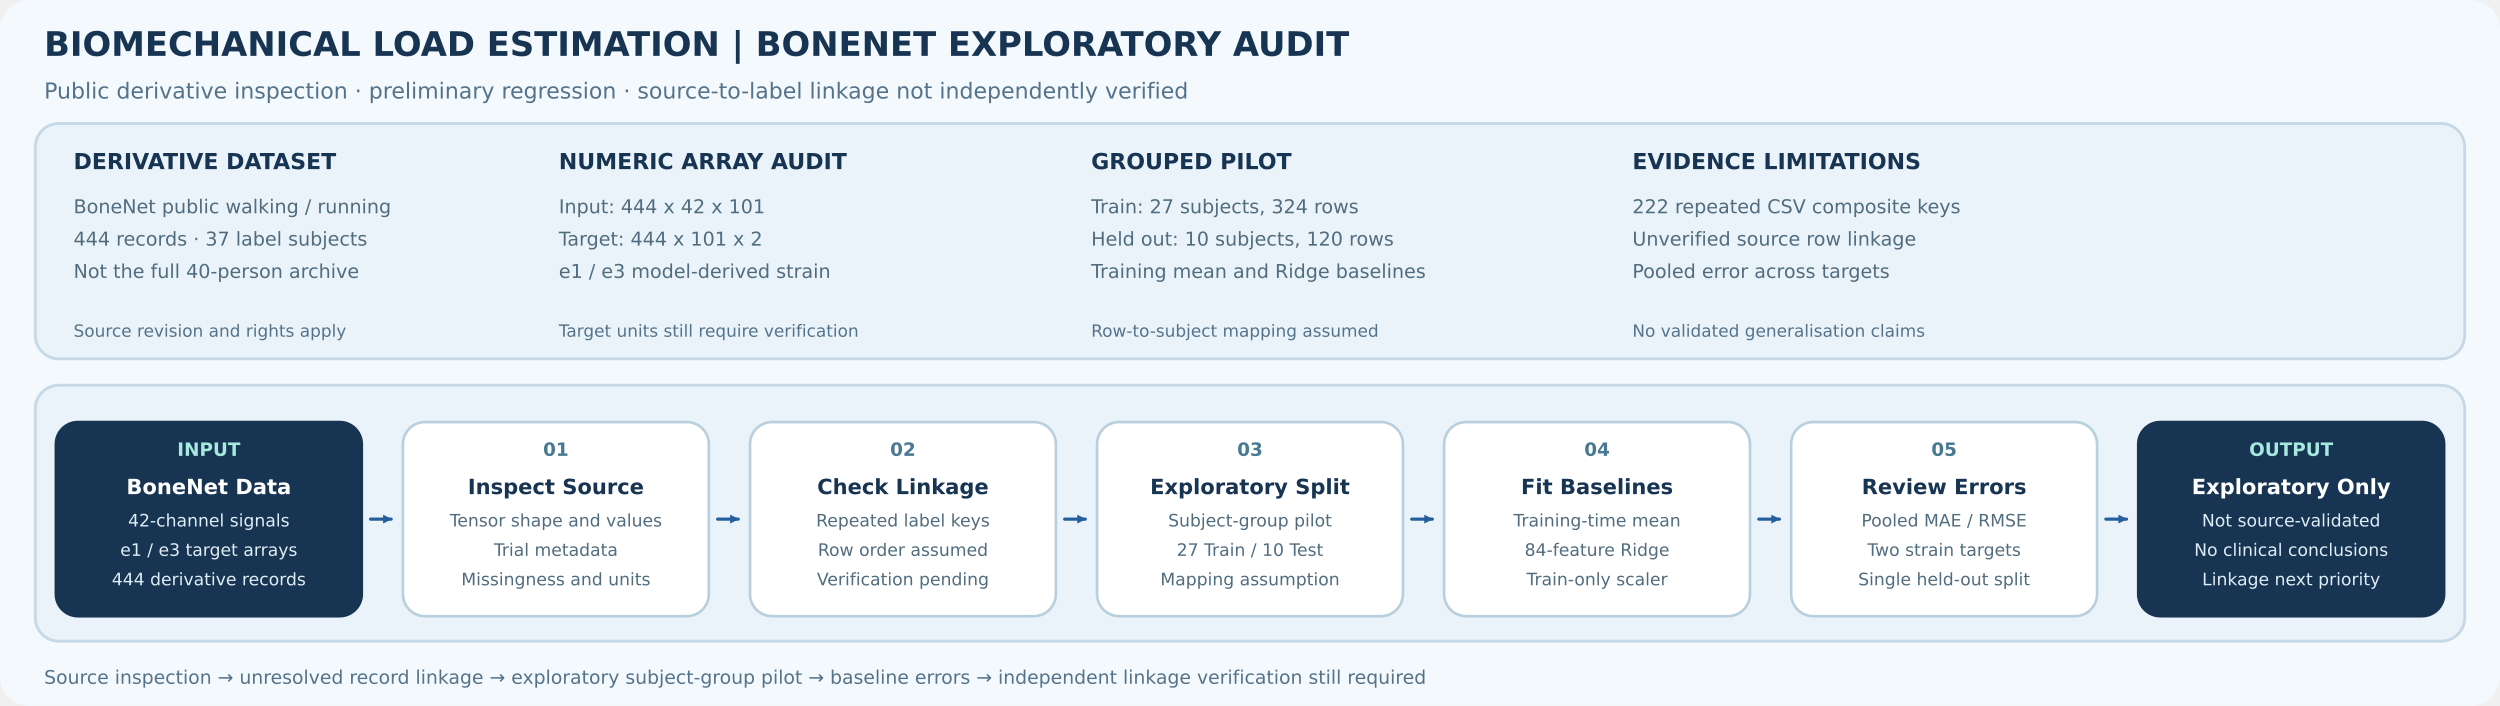
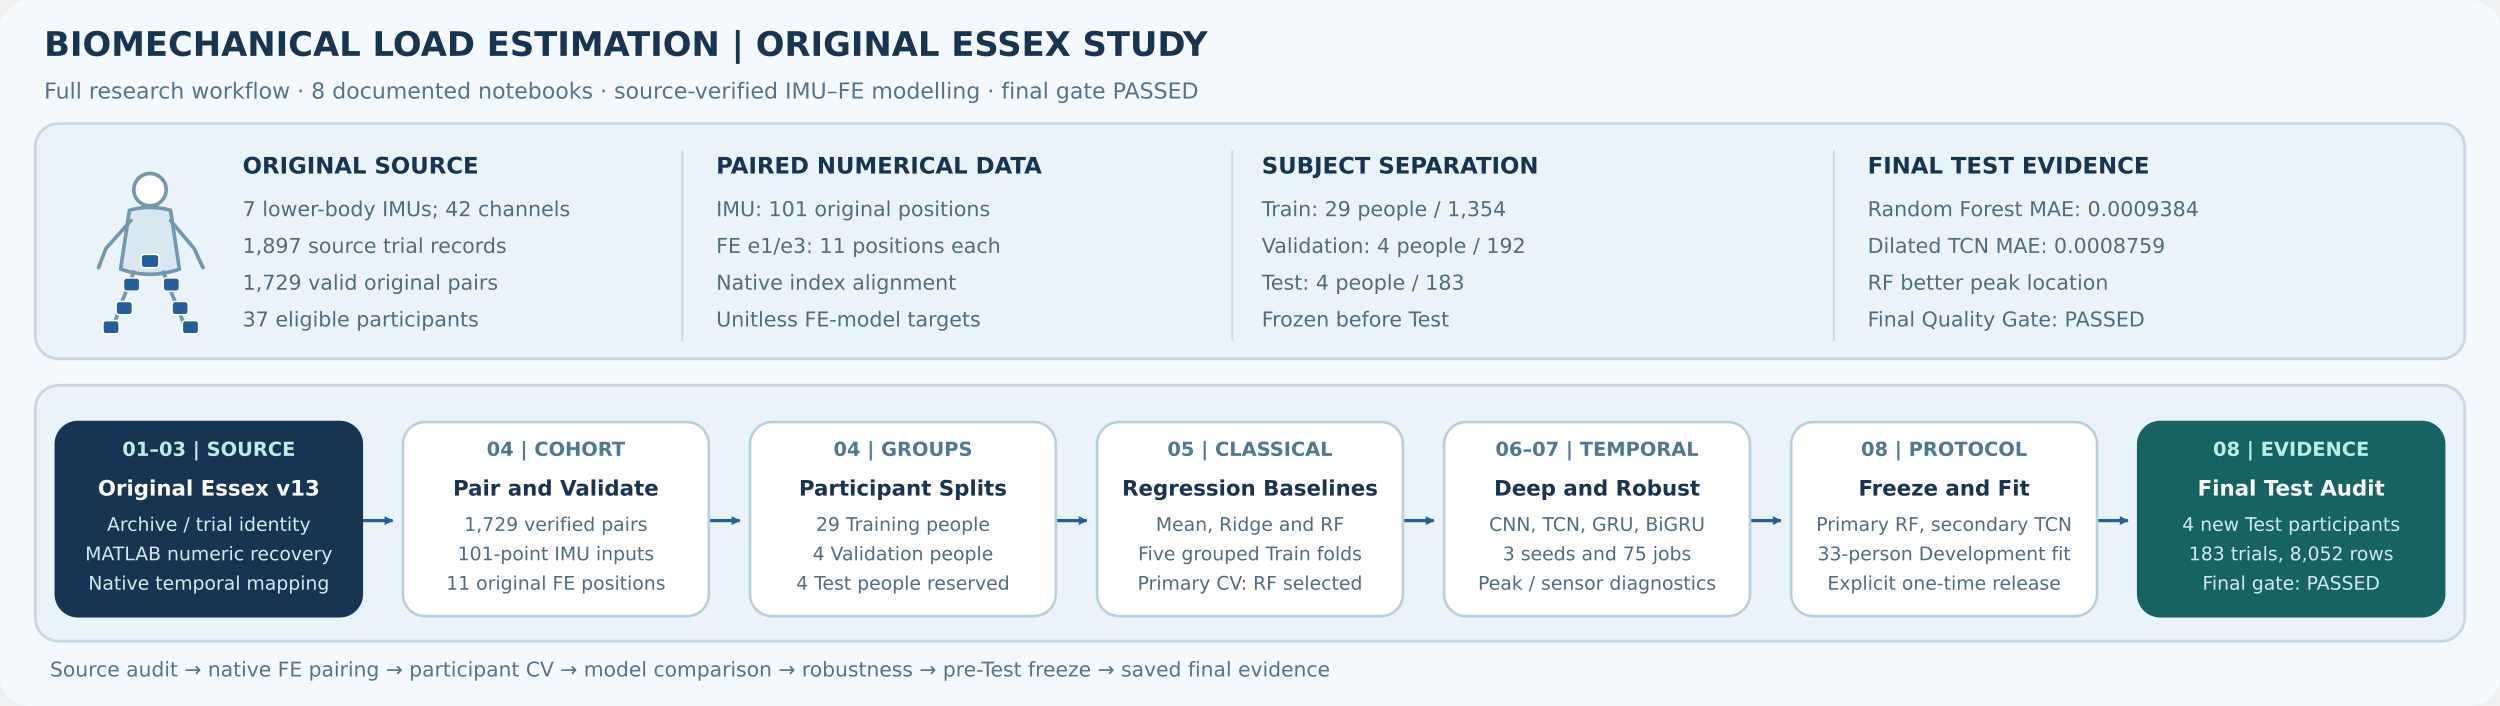
- <svg xmlns="http://www.w3.org/2000/svg" width="1700" height="480" viewBox="0 0 1700 480" role="img" aria-labelledby="title desc">
+ <svg xmlns="http://www.w3.org/2000/svg" width="1700" height="480" viewBox="0 0 1700 480" role="img" aria-labelledby="study-title study-desc">
  <defs>
    <marker id="small-arrow" markerUnits="userSpaceOnUse" markerWidth="6" markerHeight="6" refX="5.5" refY="3" orient="auto">
      <path d="M0 0 L6 3 L0 6 Z" fill="#245E9D" />
    </marker>
  </defs>
-   <rect width="1700" height="480" rx="20" fill="#F4F9FD" />
+   <rect x="0" y="0" width="1700" height="480" rx="20" fill="#F4F9FD" />
  <g font-family="DejaVu Sans, Arial, sans-serif">
-     <text x="30" y="38" font-size="23" fill="#173453" font-weight="700">BIOMECHANICAL LOAD ESTIMATION | BONENET EXPLORATORY AUDIT</text>
-     <text x="30" y="67" font-size="15" fill="#54738A">Public derivative inspection · preliminary regression · source-to-label linkage not independently verified</text>
+     <text x="30" y="38" font-size="23" font-weight="700" fill="#173453">BIOMECHANICAL LOAD ESTIMATION | ORIGINAL ESSEX STUDY</text>
+     <text x="30" y="67" font-size="15" fill="#54738A">Full research workflow · 8 documented notebooks · source-verified IMU–FE modelling · final gate PASSED</text>
    <rect x="24" y="84" width="1652" height="160" rx="16" fill="#EAF3FA" stroke="#C7D9E6" stroke-width="2" />
    <rect x="24" y="262" width="1652" height="174" rx="16" fill="#EAF3FA" stroke="#C7D9E6" stroke-width="2" />
-     <g aria-label="Four study context panels">
-       <g aria-label="DERIVATIVE DATASET">
-         <text x="50" y="115" font-size="15" fill="#173453" font-weight="700">DERIVATIVE DATASET</text>
-         <text x="50" y="145" font-size="13" fill="#506C7E">BoneNet public walking / running</text>
-         <text x="50" y="167" font-size="13" fill="#506C7E">444 records · 37 label subjects</text>
-         <text x="50" y="189" font-size="13" fill="#506C7E">Not the full 40-person archive</text>
-         <text x="50" y="229" font-size="11.5" fill="#54738A">Source revision and rights apply</text>
+     <g stroke="#7298B0" stroke-width="2.5" stroke-linecap="round" stroke-linejoin="round">
+       <circle cx="102" cy="129" r="11" fill="#FFFFFF" />
+       <path d="M88 143 Q102 139 116 143 L122 183 Q102 190 82 183 Z" fill="#D9E7F1" />
+       <path d="M89 150 L72 169 L67 182 M116 150 L132 169 L138 182 M91 185 L83 205 L76 225 M111 185 L119 205 L127 225" fill="none" />
+     </g>
+     <g fill="#245E9D" stroke="#FFFFFF" stroke-width="1">
+       <rect x="96" y="173" width="12" height="9" rx="2" />
+       <rect x="84" y="189" width="11" height="9" rx="2" />
+       <rect x="111" y="189" width="11" height="9" rx="2" />
+       <rect x="79" y="205" width="11" height="9" rx="2" />
+       <rect x="117" y="205" width="11" height="9" rx="2" />
+       <rect x="70" y="218" width="11" height="9" rx="2" />
+       <rect x="124" y="218" width="11" height="9" rx="2" />
+     </g>
+     <g stroke="#C7D9E6" stroke-width="1.3">
+       <path d="M464 102 V232" />
+       <path d="M838 102 V232" />
+       <path d="M1247 102 V232" />
+     </g>
+     <text x="165" y="118" font-size="15.5" font-weight="700" fill="#173453">ORIGINAL SOURCE</text>
+     <text x="165" y="147" font-size="14" fill="#506C7E">7 lower-body IMUs; 42 channels</text>
+     <text x="165" y="172" font-size="14" fill="#506C7E">1,897 source trial records</text>
+     <text x="165" y="197" font-size="14" fill="#506C7E">1,729 valid original pairs</text>
+     <text x="165" y="222" font-size="14" fill="#506C7E">37 eligible participants</text>
+     <text x="487" y="118" font-size="15.5" font-weight="700" fill="#173453">PAIRED NUMERICAL DATA</text>
+     <text x="487" y="147" font-size="14" fill="#506C7E">IMU: 101 original positions</text>
+     <text x="487" y="172" font-size="14" fill="#506C7E">FE e1/e3: 11 positions each</text>
+     <text x="487" y="197" font-size="14" fill="#506C7E">Native index alignment</text>
+     <text x="487" y="222" font-size="14" fill="#506C7E">Unitless FE-model targets</text>
+     <text x="858" y="118" font-size="15.5" font-weight="700" fill="#173453">SUBJECT SEPARATION</text>
+     <text x="858" y="147" font-size="14" fill="#506C7E">Train: 29 people / 1,354</text>
+     <text x="858" y="172" font-size="14" fill="#506C7E">Validation: 4 people / 192</text>
+     <text x="858" y="197" font-size="14" fill="#506C7E">Test: 4 people / 183</text>
+     <text x="858" y="222" font-size="14" fill="#506C7E">Frozen before Test</text>
+     <text x="1270" y="118" font-size="15.5" font-weight="700" fill="#173453">FINAL TEST EVIDENCE</text>
+     <text x="1270" y="147" font-size="14" fill="#506C7E">Random Forest MAE: 0.0009384</text>
+     <text x="1270" y="172" font-size="14" fill="#506C7E">Dilated TCN MAE: 0.0008759</text>
+     <text x="1270" y="197" font-size="14" fill="#506C7E">RF better peak location</text>
+     <text x="1270" y="222" font-size="14" fill="#506C7E">Final Quality Gate: PASSED</text>
+     <g aria-label="Sequential source-verified research workflow">
+       <path d="M246 354 H267" fill="none" stroke="#245E9D" stroke-width="2.2" marker-end="url(#small-arrow)" />
+       <path d="M482 354 H503" fill="none" stroke="#245E9D" stroke-width="2.2" marker-end="url(#small-arrow)" />
+       <path d="M718 354 H739" fill="none" stroke="#245E9D" stroke-width="2.2" marker-end="url(#small-arrow)" />
+       <path d="M954 354 H975" fill="none" stroke="#245E9D" stroke-width="2.2" marker-end="url(#small-arrow)" />
+       <path d="M1190 354 H1211" fill="none" stroke="#245E9D" stroke-width="2.2" marker-end="url(#small-arrow)" />
+       <path d="M1426 354 H1447" fill="none" stroke="#245E9D" stroke-width="2.2" marker-end="url(#small-arrow)" />
+       <g role="group" aria-label="Original Essex v13">
+         <rect x="38" y="287" width="208" height="132" rx="15" fill="#173453" stroke="#173453" stroke-width="1.8" />
+         <text x="142" y="310" font-size="13.2" fill="#BCEDE5" font-weight="700" text-anchor="middle">01–03 | SOURCE</text>
+         <text x="142" y="337" font-size="14.5" font-weight="700" fill="#FFFFFF" text-anchor="middle">Original Essex v13</text>
+         <text x="142" y="361" font-size="12.8" fill="#D2E9EE" text-anchor="middle">Archive / trial identity</text>
+         <text x="142" y="381" font-size="12.8" fill="#D2E9EE" text-anchor="middle">MATLAB numeric recovery</text>
+         <text x="142" y="401" font-size="12.8" fill="#D2E9EE" text-anchor="middle">Native temporal mapping</text>
      </g>
-       <g aria-label="NUMERIC ARRAY AUDIT">
-         <text x="380" y="115" font-size="15" fill="#173453" font-weight="700">NUMERIC ARRAY AUDIT</text>
-         <text x="380" y="145" font-size="13" fill="#506C7E">Input: 444 x 42 x 101</text>
-         <text x="380" y="167" font-size="13" fill="#506C7E">Target: 444 x 101 x 2</text>
-         <text x="380" y="189" font-size="13" fill="#506C7E">e1 / e3 model-derived strain</text>
-         <text x="380" y="229" font-size="11.5" fill="#54738A">Target units still require verification</text>
+       <g role="group" aria-label="Pair and Validate">
+         <rect x="274" y="287" width="208" height="132" rx="15" fill="#FFFFFF" stroke="#B8CFDE" stroke-width="1.8" />
+         <text x="378" y="310" font-size="13.2" fill="#4C7A92" font-weight="700" text-anchor="middle">04 | COHORT</text>
+         <text x="378" y="337" font-size="14.5" font-weight="700" fill="#173453" text-anchor="middle">Pair and Validate</text>
+         <text x="378" y="361" font-size="12.8" fill="#506C7E" text-anchor="middle">1,729 verified pairs</text>
+         <text x="378" y="381" font-size="12.8" fill="#506C7E" text-anchor="middle">101-point IMU inputs</text>
+         <text x="378" y="401" font-size="12.8" fill="#506C7E" text-anchor="middle">11 original FE positions</text>
      </g>
-       <g aria-label="GROUPED PILOT">
-         <text x="742" y="115" font-size="15" fill="#173453" font-weight="700">GROUPED PILOT</text>
-         <text x="742" y="145" font-size="13" fill="#506C7E">Train: 27 subjects, 324 rows</text>
-         <text x="742" y="167" font-size="13" fill="#506C7E">Held out: 10 subjects, 120 rows</text>
-         <text x="742" y="189" font-size="13" fill="#506C7E">Training mean and Ridge baselines</text>
-         <text x="742" y="229" font-size="11.5" fill="#54738A">Row-to-subject mapping assumed</text>
+       <g role="group" aria-label="Participant Splits">
+         <rect x="510" y="287" width="208" height="132" rx="15" fill="#FFFFFF" stroke="#B8CFDE" stroke-width="1.8" />
+         <text x="614" y="310" font-size="13.2" fill="#4C7A92" font-weight="700" text-anchor="middle">04 | GROUPS</text>
+         <text x="614" y="337" font-size="14.5" font-weight="700" fill="#173453" text-anchor="middle">Participant Splits</text>
+         <text x="614" y="361" font-size="12.8" fill="#506C7E" text-anchor="middle">29 Training people</text>
+         <text x="614" y="381" font-size="12.8" fill="#506C7E" text-anchor="middle">4 Validation people</text>
+         <text x="614" y="401" font-size="12.8" fill="#506C7E" text-anchor="middle">4 Test people reserved</text>
      </g>
-       <g aria-label="EVIDENCE LIMITATIONS">
-         <text x="1110" y="115" font-size="15" fill="#173453" font-weight="700">EVIDENCE LIMITATIONS</text>
-         <text x="1110" y="145" font-size="13" fill="#506C7E">222 repeated CSV composite keys</text>
-         <text x="1110" y="167" font-size="13" fill="#506C7E">Unverified source row linkage</text>
-         <text x="1110" y="189" font-size="13" fill="#506C7E">Pooled error across targets</text>
-         <text x="1110" y="229" font-size="11.5" fill="#54738A">No validated generalisation claims</text>
+       <g role="group" aria-label="Regression Baselines">
+         <rect x="746" y="287" width="208" height="132" rx="15" fill="#FFFFFF" stroke="#B8CFDE" stroke-width="1.8" />
+         <text x="850" y="310" font-size="13.2" fill="#4C7A92" font-weight="700" text-anchor="middle">05 | CLASSICAL</text>
+         <text x="850" y="337" font-size="14.5" font-weight="700" fill="#173453" text-anchor="middle">Regression Baselines</text>
+         <text x="850" y="361" font-size="12.8" fill="#506C7E" text-anchor="middle">Mean, Ridge and RF</text>
+         <text x="850" y="381" font-size="12.8" fill="#506C7E" text-anchor="middle">Five grouped Train folds</text>
+         <text x="850" y="401" font-size="12.8" fill="#506C7E" text-anchor="middle">Primary CV: RF selected</text>
+       </g>
+       <g role="group" aria-label="Deep and Robust">
+         <rect x="982" y="287" width="208" height="132" rx="15" fill="#FFFFFF" stroke="#B8CFDE" stroke-width="1.8" />
+         <text x="1086" y="310" font-size="13.2" fill="#4C7A92" font-weight="700" text-anchor="middle">06–07 | TEMPORAL</text>
+         <text x="1086" y="337" font-size="14.5" font-weight="700" fill="#173453" text-anchor="middle">Deep and Robust</text>
+         <text x="1086" y="361" font-size="12.8" fill="#506C7E" text-anchor="middle">CNN, TCN, GRU, BiGRU</text>
+         <text x="1086" y="381" font-size="12.8" fill="#506C7E" text-anchor="middle">3 seeds and 75 jobs</text>
+         <text x="1086" y="401" font-size="12.8" fill="#506C7E" text-anchor="middle">Peak / sensor diagnostics</text>
+       </g>
+       <g role="group" aria-label="Freeze and Fit">
+         <rect x="1218" y="287" width="208" height="132" rx="15" fill="#FFFFFF" stroke="#B8CFDE" stroke-width="1.8" />
+         <text x="1322" y="310" font-size="13.2" fill="#4C7A92" font-weight="700" text-anchor="middle">08 | PROTOCOL</text>
+         <text x="1322" y="337" font-size="14.5" font-weight="700" fill="#173453" text-anchor="middle">Freeze and Fit</text>
+         <text x="1322" y="361" font-size="12.8" fill="#506C7E" text-anchor="middle">Primary RF, secondary TCN</text>
+         <text x="1322" y="381" font-size="12.8" fill="#506C7E" text-anchor="middle">33-person Development fit</text>
+         <text x="1322" y="401" font-size="12.8" fill="#506C7E" text-anchor="middle">Explicit one-time release</text>
+       </g>
+       <g role="group" aria-label="Final Test Audit">
+         <rect x="1454" y="287" width="208" height="132" rx="15" fill="#176363" stroke="#176363" stroke-width="1.8" />
+         <text x="1558" y="310" font-size="13.2" fill="#BCEDE5" font-weight="700" text-anchor="middle">08 | EVIDENCE</text>
+         <text x="1558" y="337" font-size="14.5" font-weight="700" fill="#FFFFFF" text-anchor="middle">Final Test Audit</text>
+         <text x="1558" y="361" font-size="12.8" fill="#D2E9EE" text-anchor="middle">4 new Test participants</text>
+         <text x="1558" y="381" font-size="12.8" fill="#D2E9EE" text-anchor="middle">183 trials, 8,052 rows</text>
+         <text x="1558" y="401" font-size="12.8" fill="#D2E9EE" text-anchor="middle">Final gate: PASSED</text>
      </g>
    </g>
-     <g aria-label="Six horizontal scientific workflow arrows">
-       <path d="M252 353 H266" fill="none" stroke="#245E9D" stroke-width="2.2" stroke-linecap="round" marker-end="url(#small-arrow)" />
-       <path d="M488 353 H502" fill="none" stroke="#245E9D" stroke-width="2.2" stroke-linecap="round" marker-end="url(#small-arrow)" />
-       <path d="M724 353 H738" fill="none" stroke="#245E9D" stroke-width="2.2" stroke-linecap="round" marker-end="url(#small-arrow)" />
-       <path d="M960 353 H974" fill="none" stroke="#245E9D" stroke-width="2.2" stroke-linecap="round" marker-end="url(#small-arrow)" />
-       <path d="M1196 353 H1210" fill="none" stroke="#245E9D" stroke-width="2.2" stroke-linecap="round" marker-end="url(#small-arrow)" />
-       <path d="M1432 353 H1446" fill="none" stroke="#245E9D" stroke-width="2.2" stroke-linecap="round" marker-end="url(#small-arrow)" />
-     </g>
-     <g aria-label="Seven research process blocks">
-       <g class="process-block" aria-label="BoneNet Data">
-         <rect x="38" y="287" width="208" height="132" rx="15" fill="#173453" stroke="#173453" stroke-width="1.8" />
-         <text x="142" y="310" font-size="12.5" fill="#A7E9DF" font-weight="700" text-anchor="middle">INPUT</text>
-         <text x="142" y="336" font-size="14.3" fill="#FFFFFF" font-weight="700" text-anchor="middle">BoneNet Data</text>
-         <text x="142" y="358" font-size="11.7" fill="#DFEDF4" text-anchor="middle">42-channel signals</text>
-         <text x="142" y="378" font-size="11.7" fill="#DFEDF4" text-anchor="middle">e1 / e3 target arrays</text>
-         <text x="142" y="398" font-size="11.7" fill="#DFEDF4" text-anchor="middle">444 derivative records</text>
-       </g>
-       <g class="process-block" aria-label="Inspect Source">
-         <rect x="274" y="287" width="208" height="132" rx="15" fill="#FFFFFF" stroke="#B8CFDE" stroke-width="1.8" />
-         <text x="378" y="310" font-size="12.5" fill="#497992" font-weight="700" text-anchor="middle">01</text>
-         <text x="378" y="336" font-size="14.3" fill="#173453" font-weight="700" text-anchor="middle">Inspect Source</text>
-         <text x="378" y="358" font-size="11.7" fill="#506C7E" text-anchor="middle">Tensor shape and values</text>
-         <text x="378" y="378" font-size="11.7" fill="#506C7E" text-anchor="middle">Trial metadata</text>
-         <text x="378" y="398" font-size="11.7" fill="#506C7E" text-anchor="middle">Missingness and units</text>
-       </g>
-       <g class="process-block" aria-label="Check Linkage">
-         <rect x="510" y="287" width="208" height="132" rx="15" fill="#FFFFFF" stroke="#B8CFDE" stroke-width="1.8" />
-         <text x="614" y="310" font-size="12.5" fill="#497992" font-weight="700" text-anchor="middle">02</text>
-         <text x="614" y="336" font-size="14.3" fill="#173453" font-weight="700" text-anchor="middle">Check Linkage</text>
-         <text x="614" y="358" font-size="11.7" fill="#506C7E" text-anchor="middle">Repeated label keys</text>
-         <text x="614" y="378" font-size="11.7" fill="#506C7E" text-anchor="middle">Row order assumed</text>
-         <text x="614" y="398" font-size="11.7" fill="#506C7E" text-anchor="middle">Verification pending</text>
-       </g>
-       <g class="process-block" aria-label="Exploratory Split">
-         <rect x="746" y="287" width="208" height="132" rx="15" fill="#FFFFFF" stroke="#B8CFDE" stroke-width="1.8" />
-         <text x="850" y="310" font-size="12.5" fill="#497992" font-weight="700" text-anchor="middle">03</text>
-         <text x="850" y="336" font-size="14.3" fill="#173453" font-weight="700" text-anchor="middle">Exploratory Split</text>
-         <text x="850" y="358" font-size="11.7" fill="#506C7E" text-anchor="middle">Subject-group pilot</text>
-         <text x="850" y="378" font-size="11.7" fill="#506C7E" text-anchor="middle">27 Train / 10 Test</text>
-         <text x="850" y="398" font-size="11.7" fill="#506C7E" text-anchor="middle">Mapping assumption</text>
-       </g>
-       <g class="process-block" aria-label="Fit Baselines">
-         <rect x="982" y="287" width="208" height="132" rx="15" fill="#FFFFFF" stroke="#B8CFDE" stroke-width="1.8" />
-         <text x="1086" y="310" font-size="12.5" fill="#497992" font-weight="700" text-anchor="middle">04</text>
-         <text x="1086" y="336" font-size="14.3" fill="#173453" font-weight="700" text-anchor="middle">Fit Baselines</text>
-         <text x="1086" y="358" font-size="11.7" fill="#506C7E" text-anchor="middle">Training-time mean</text>
-         <text x="1086" y="378" font-size="11.7" fill="#506C7E" text-anchor="middle">84-feature Ridge</text>
-         <text x="1086" y="398" font-size="11.7" fill="#506C7E" text-anchor="middle">Train-only scaler</text>
-       </g>
-       <g class="process-block" aria-label="Review Errors">
-         <rect x="1218" y="287" width="208" height="132" rx="15" fill="#FFFFFF" stroke="#B8CFDE" stroke-width="1.8" />
-         <text x="1322" y="310" font-size="12.5" fill="#497992" font-weight="700" text-anchor="middle">05</text>
-         <text x="1322" y="336" font-size="14.3" fill="#173453" font-weight="700" text-anchor="middle">Review Errors</text>
-         <text x="1322" y="358" font-size="11.7" fill="#506C7E" text-anchor="middle">Pooled MAE / RMSE</text>
-         <text x="1322" y="378" font-size="11.7" fill="#506C7E" text-anchor="middle">Two strain targets</text>
-         <text x="1322" y="398" font-size="11.7" fill="#506C7E" text-anchor="middle">Single held-out split</text>
-       </g>
-       <g class="process-block" aria-label="Exploratory Only">
-         <rect x="1454" y="287" width="208" height="132" rx="15" fill="#173453" stroke="#173453" stroke-width="1.8" />
-         <text x="1558" y="310" font-size="12.5" fill="#A7E9DF" font-weight="700" text-anchor="middle">OUTPUT</text>
-         <text x="1558" y="336" font-size="14.3" fill="#FFFFFF" font-weight="700" text-anchor="middle">Exploratory Only</text>
-         <text x="1558" y="358" font-size="11.7" fill="#DFEDF4" text-anchor="middle">Not source-validated</text>
-         <text x="1558" y="378" font-size="11.7" fill="#DFEDF4" text-anchor="middle">No clinical conclusions</text>
-         <text x="1558" y="398" font-size="11.7" fill="#DFEDF4" text-anchor="middle">Linkage next priority</text>
-       </g>
-     </g>
-     <text x="30" y="465" font-size="12.8" fill="#54738A">Source inspection → unresolved record linkage → exploratory subject-group pilot → baseline errors → independent linkage verification still required</text>
+     <text x="34" y="460" font-size="13.8" fill="#54738A">Source audit → native FE pairing → participant CV → model comparison → robustness → pre-Test freeze → saved final evidence</text>
  </g>
</svg>
